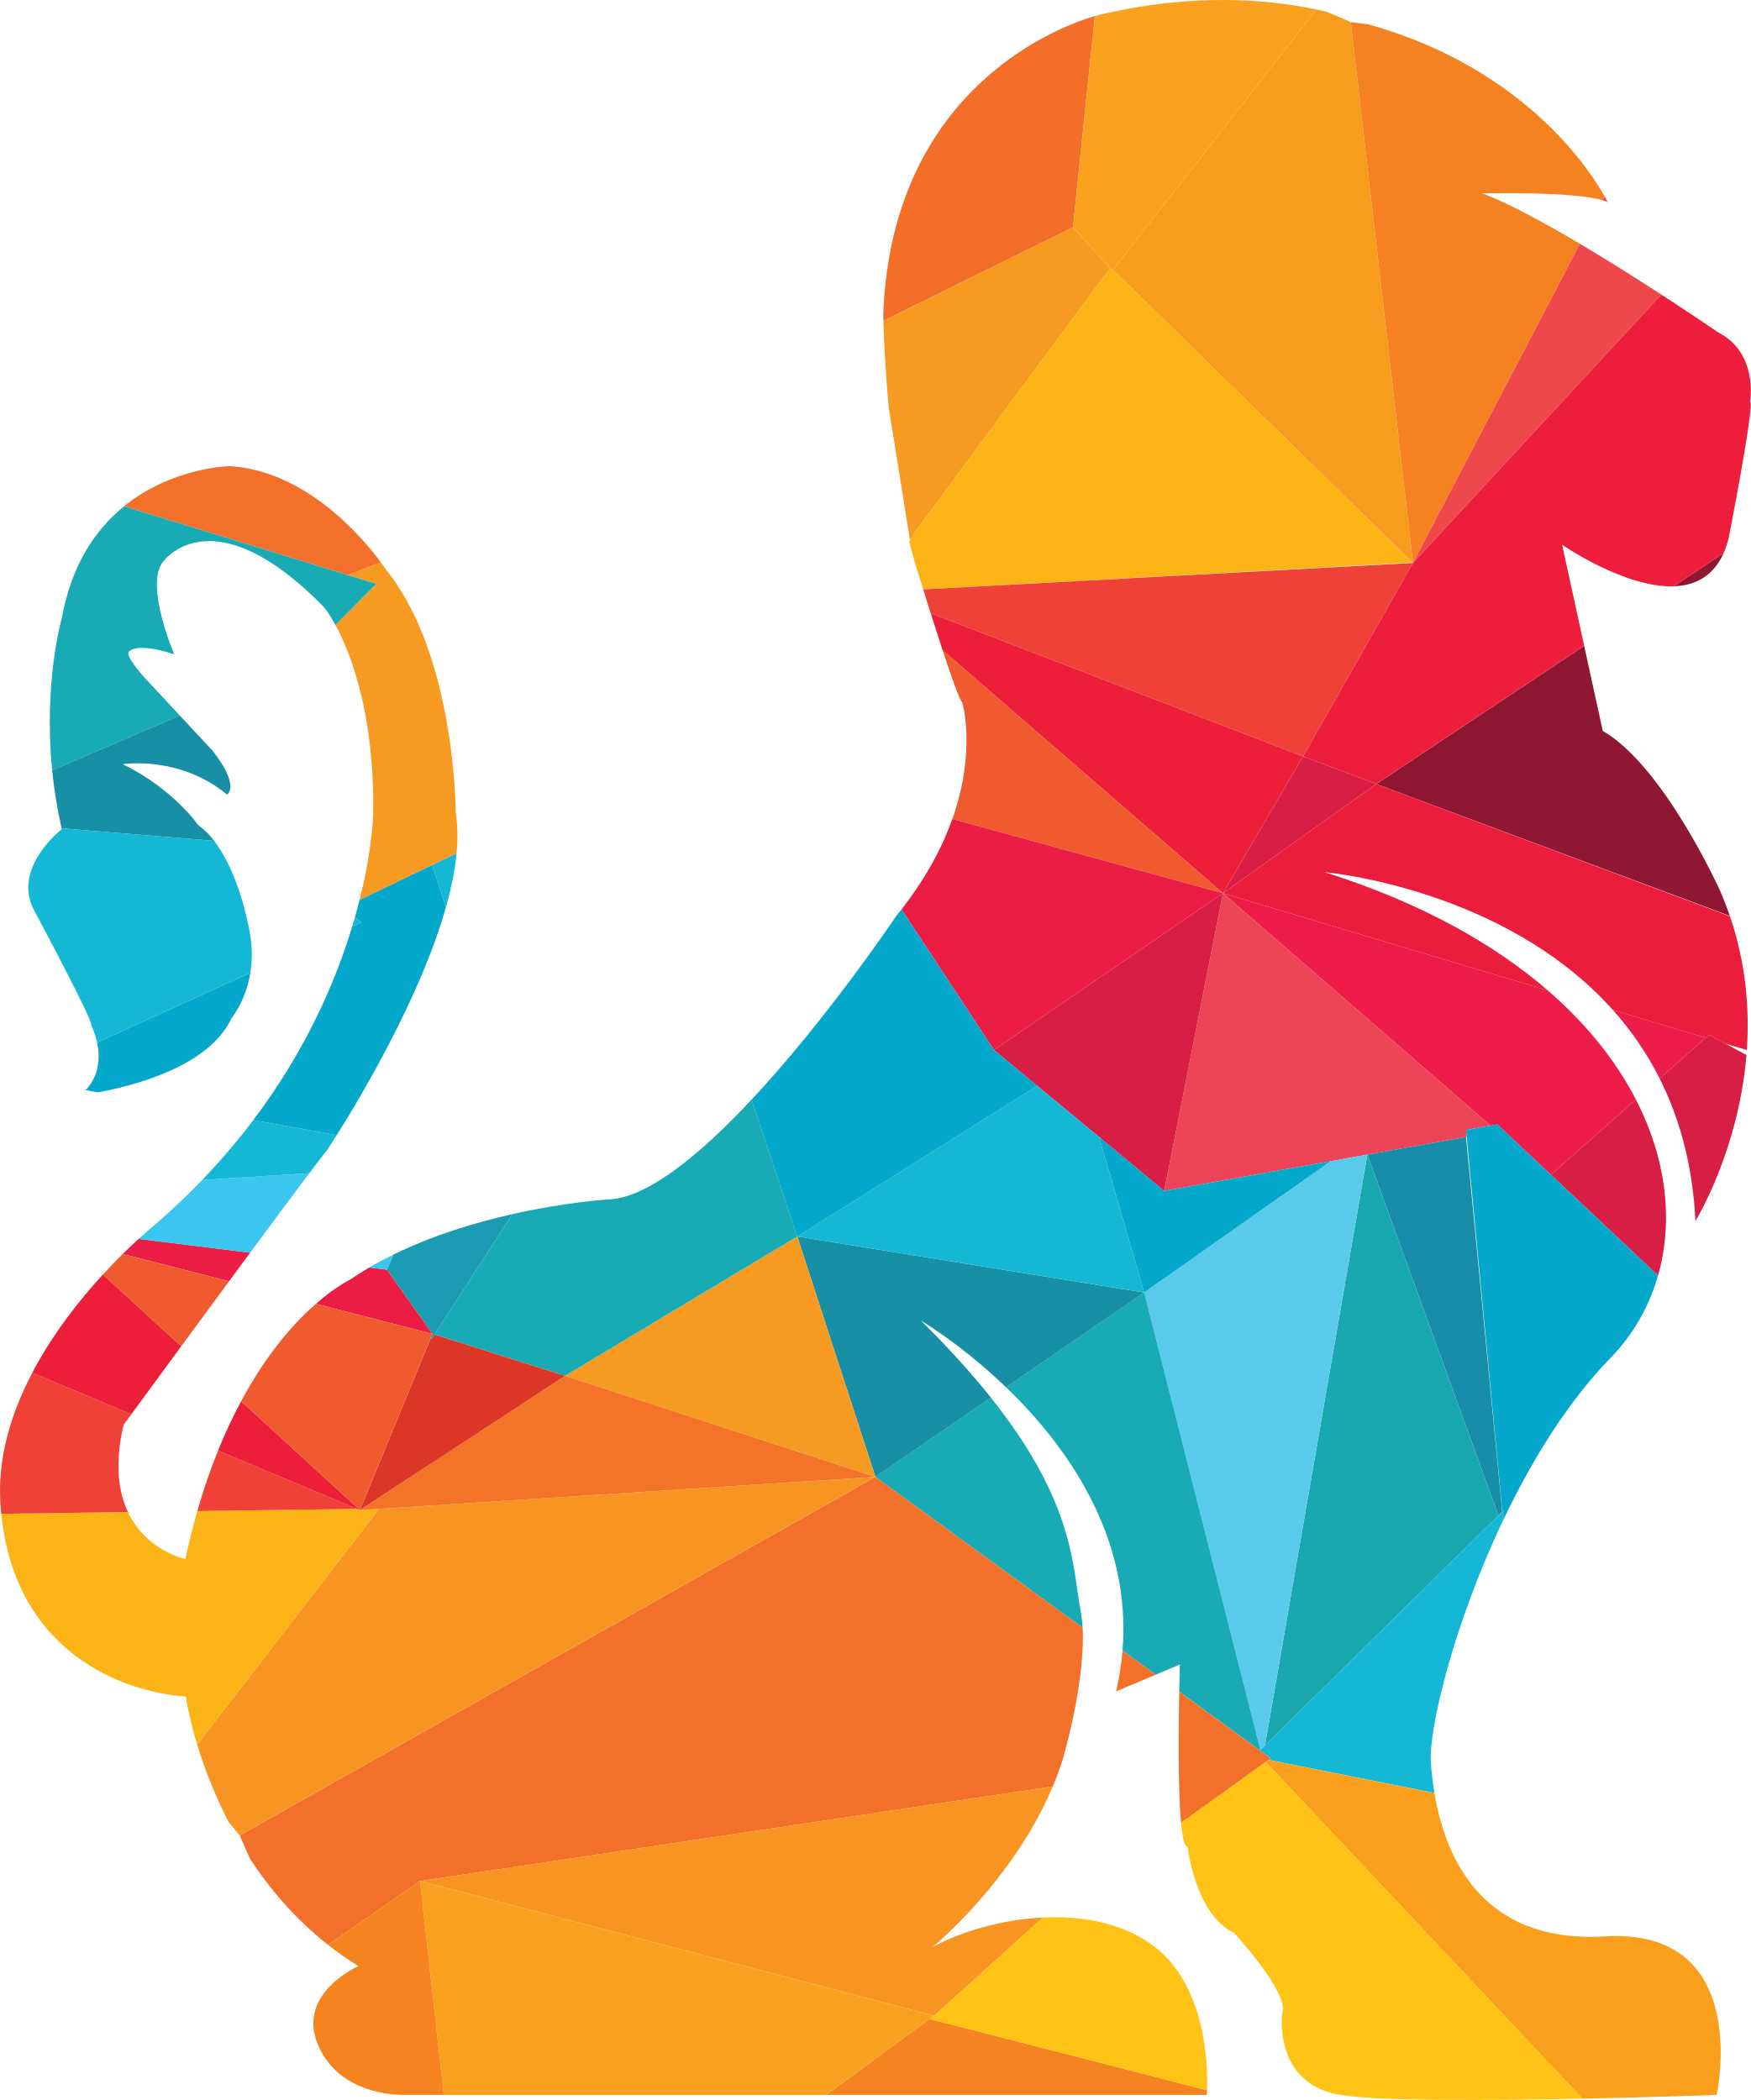
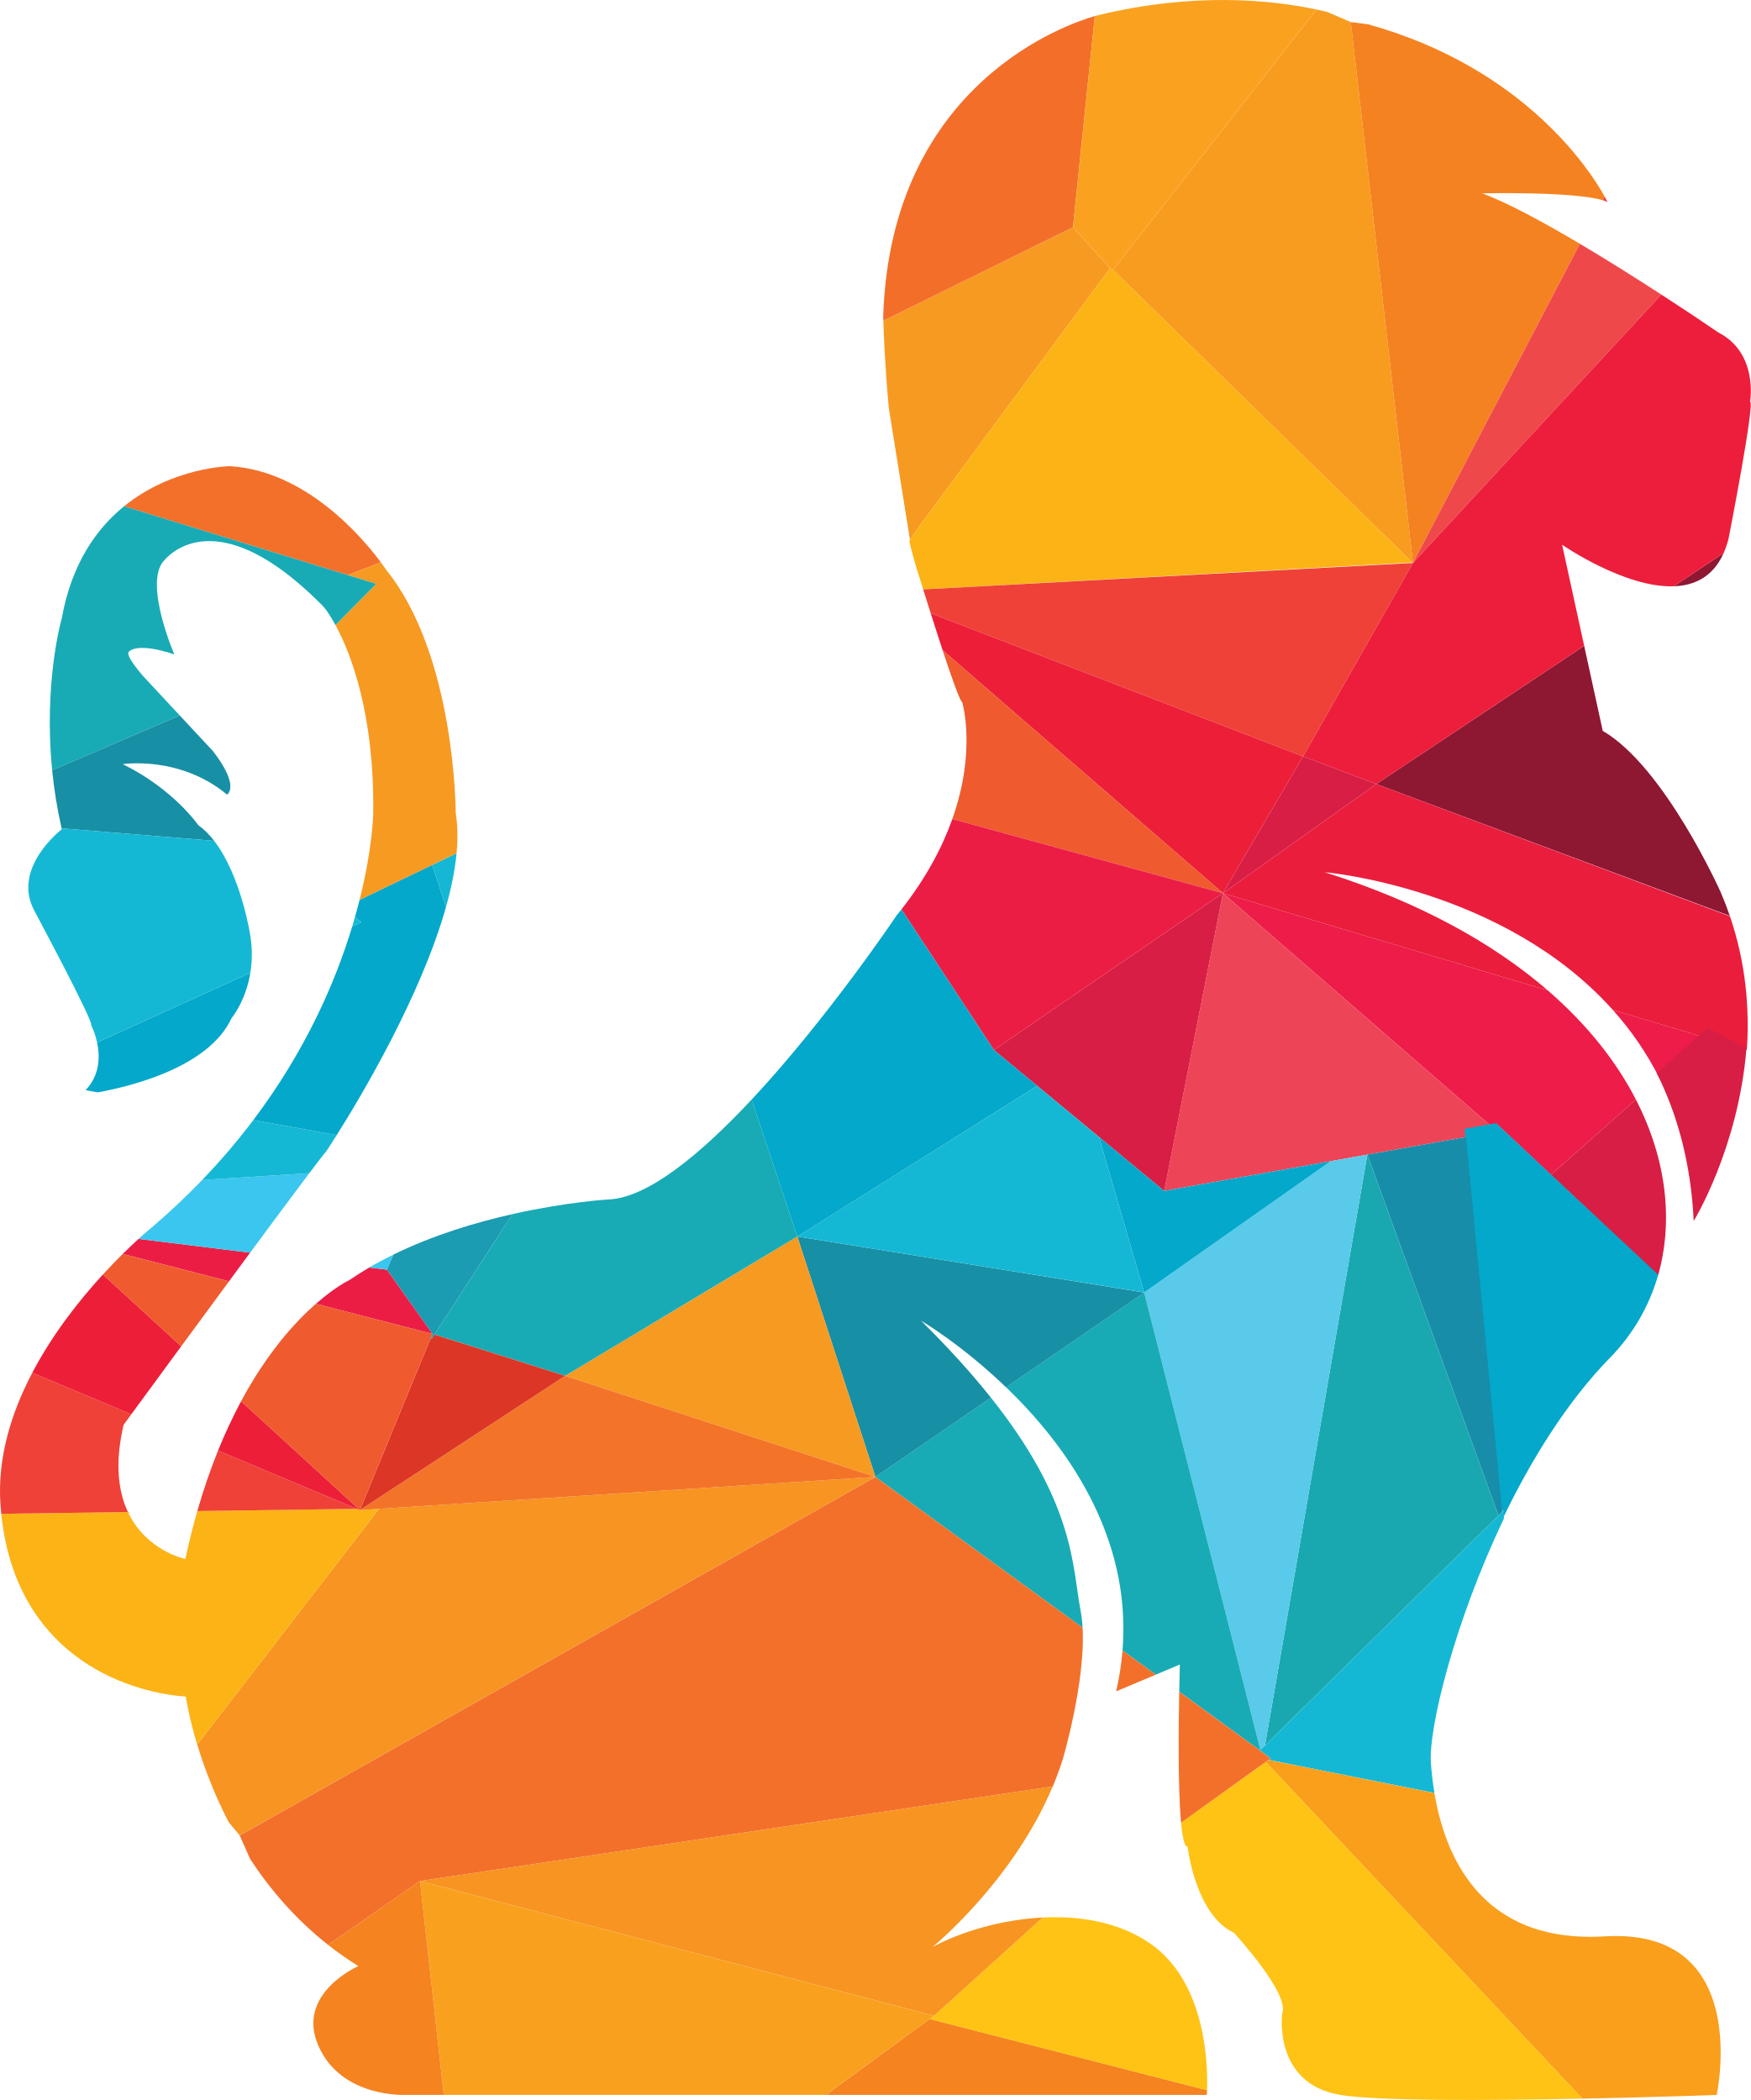
<svg xmlns="http://www.w3.org/2000/svg" id="Capa_1" data-name="Capa 1" viewBox="0 0 2235.06 2681.47">
  <defs>
    <style>
      .cls-1 {
        fill: none;
      }

      .cls-2 {
        fill: #f79a22;
      }

      .cls-3 {
        fill: #fcb315;
      }

      .cls-4 {
        fill: #f89c20;
      }

      .cls-5 {
        fill: #f36f29;
      }

      .cls-6 {
        fill: #faa220;
      }

      .cls-7 {
        fill: #f58220;
      }

      .cls-8 {
        fill: #ef484b;
      }

      .cls-9 {
        fill: #ef4137;
      }

      .cls-10 {
        fill: #8e1732;
      }

      .cls-11 {
        fill: #ed1f38;
      }

      .cls-12 {
        fill: #ef5a2f;
      }

      .cls-13 {
        fill: #ed1e3b;
      }

      .cls-14 {
        fill: #d81e44;
      }

      .cls-15 {
        fill: #ed1c49;
      }

      .cls-16 {
        fill: #ea1d3d;
      }

      .cls-17 {
        fill: #ee4457;
      }

      .cls-18 {
        fill: #ec1d45;
      }

      .cls-19 {
        fill: #03a8cb;
      }

      .cls-20 {
        fill: #178daa;
      }

      .cls-21 {
        fill: #1aa8b0;
      }

      .cls-22 {
        fill: #59caea;
      }

      .cls-23 {
        fill: #18abb5;
      }

      .cls-24 {
        fill: #178fa5;
      }

      .cls-25 {
        fill: #15b8d4;
      }

      .cls-26 {
        fill: #f99f1c;
      }

      .cls-27 {
        fill: #ffc315;
      }

      .cls-28 {
        fill: #f3702b;
      }

      .cls-29 {
        fill: #f58320;
      }

      .cls-30 {
        fill: #f79422;
      }

      .cls-31 {
        fill: #f9a11f;
      }

      .cls-32 {
        fill: #f37428;
      }

      .cls-33 {
        fill: #dc3626;
      }

      .cls-34 {
        fill: #1b9cb2;
      }

      .cls-35 {
        fill: #3ac6ee;
      }
    </style>
  </defs>
  <g>
    <path class="cls-1" d="M2451.13,1379.82L2478,1394.4q0.32-3.83.58-7.69l-0.26,1.26Z" transform="translate(-248.58 -47.24)" />
    <polygon class="cls-1" points="1902.78 1437.25 1561.16 1140.5 1902.78 1437.25 1902.78 1437.25" />
    <path class="cls-1" d="M2457,1217.27l-0.17-.51-451.28-168.39Z" transform="translate(-248.58 -47.24)" />
    <polygon class="cls-1" points="1382 2078.39 1382 2078.39 1117.53 1885.86 1382 2078.39" />
    <path class="cls-1" d="M540.58,2374.1a533.18,533.18,0,0,0,27.29,46.77l-13.32-30Z" transform="translate(-248.58 -47.24)" />
    <polygon class="cls-1" points="1917.68 1930.49 1917.85 1930.33 1916.93 1920.63 1872.3 1451.66 1871.47 1451.81 1917.68 1930.49" />
    <polygon class="cls-1" points="1486.18 1520.68 1268.78 1340.73 1324.1 1386.52 1402.98 1451.81 1486.18 1520.68" />
    <path class="cls-1" d="M1972.92,75.44l22.22,2.85c-2.91-.81-5.84-1.62-8.8-2.4,0,0-15.53-6.61-43.81-13.48Z" transform="translate(-248.58 -47.24)" />
    <path class="cls-1" d="M1383.12,567.8c4.82,52.52,12.85,115,26.17,170.43l0.94-1.42Z" transform="translate(-248.58 -47.24)" />
    <path class="cls-1" d="M2051.67,765.48L1427.08,799.8l0,0.06,625.22-33.75Z" transform="translate(-248.58 -47.24)" />
    <path class="cls-1" d="M351.08,1445.48s8.65-.93,22.36-3.43l-15.6-2.79A68.64,68.64,0,0,1,351.08,1445.48Z" transform="translate(-248.58 -47.24)" />
    <path class="cls-2" d="M1419.86,722.34l245.75-332.66-47.29-52.26L1376.23,456.8c0.46,15.55,2.06,58.25,6.9,111l27.12,169Z" transform="translate(-248.58 -47.24)" />
    <path class="cls-3" d="M1669.49,391.85l-0.89,1.13-3-3.31L1419.86,722.34l-9.62,14.47-0.94,1.42c4,16.5,8.38,32.38,13.33,47.2,0,0,1.68,5.47,4.45,14.37l624.59-34.33Z" transform="translate(-248.58 -47.24)" />
    <polygon class="cls-3" points="1803.62 718.21 1803.65 718.21 1803.64 718.12 1803.6 718.08 1803.62 718.21" />
    <path class="cls-4" d="M1669.49,391.85l382.17,373.62,0.64,0.63-0.08-.66h0l0-.13,0,0-79.3-689.92-30.4-13q-6.27-1.52-13.36-3Z" transform="translate(-248.58 -47.24)" />
    <path class="cls-5" d="M1646.22,67.76c-32,9.05-260,84-270.16,382.69,0,0,0,2.24.16,6.35l242.1-119.39Z" transform="translate(-248.58 -47.24)" />
    <path class="cls-6" d="M1665.62,389.68l3,3.31,0.89-1.13L1929.17,59.37c-58-12.33-156.46-22.44-279.19,7.38,0,0-1.34.32-3.75,1l-27.9,269.66Z" transform="translate(-248.58 -47.24)" />
    <path class="cls-7" d="M2052.22,765.35v0.09l0.08,0.66L2265.4,358.52C2219,331,2173,306.07,2140.83,294.13c0,0,115.95-2.68,153.66,8.76l2.51-4.8c-17.92-32.24-101.86-164.08-301.86-219.8l-22.22-2.85Z" transform="translate(-248.58 -47.24)" />
    <path class="cls-8" d="M2300.79,305.3s-1.22-2.58-3.79-7.21l-2.51,4.8A41,41,0,0,1,2300.79,305.3Z" transform="translate(-248.58 -47.24)" />
    <path class="cls-8" d="M2369.41,423.4c-30.52-19.81-67.38-43.14-104-64.88L2052.31,766.1Z" transform="translate(-248.58 -47.24)" />
    <path class="cls-9" d="M2052.31,766.1l-625.22,33.75c2.46,7.91,5.78,18.52,9.55,30.41l475.42,182.81Z" transform="translate(-248.58 -47.24)" />
    <path class="cls-10" d="M2456.84,1216.76q-5.23-15.29-11.86-30.71s-71.49-159.87-150.37-205.54l-23.7-108.58-265.34,176.45Z" transform="translate(-248.58 -47.24)" />
    <path class="cls-10" d="M2448.88,753.56l-63.61,42.3C2411.9,794.92,2435.52,783.66,2448.88,753.56Z" transform="translate(-248.58 -47.24)" />
    <path class="cls-11" d="M1912.06,1013.09L1436.64,830.27c4.65,14.68,10,31.3,15.23,47.23l357.87,310.24Z" transform="translate(-248.58 -47.24)" />
    <path class="cls-12" d="M1451.87,877.5c11.24,34.11,22.1,64.94,25,66.28,0,0,18.71,61-12.55,149.21l345.43,94.75Z" transform="translate(-248.58 -47.24)" />
    <path class="cls-13" d="M1912.06,1013.09l93.5,35.28L2270.9,871.92l-28.18-129.13s79.61,55.3,142.55,53.07l63.61-42.3a113.47,113.47,0,0,0,6.39-18.89s34-173.58,27.39-174.59c0,0,11-61.92-40.54-88.31,0,0-30.2-20.76-72.72-48.37l-317.1,342.7Z" transform="translate(-248.58 -47.24)" />
    <polygon class="cls-14" points="1756.98 1001.13 1663.48 965.85 1561.16 1140.5 1756.98 1001.13" />
    <path class="cls-15" d="M2307.44,1336.78a402.85,402.85,0,0,1,59.8,87.66l58.88-52.12Z" transform="translate(-248.58 -47.24)" />
    <path class="cls-15" d="M2151.36,1484.49l8.56-1.55,68.49,64.39,108.53-96.06c-24.72-48.06-61.81-95.5-112.46-139.32l-414.75-124.2Z" transform="translate(-248.58 -47.24)" />
    <path class="cls-16" d="M1809.74,1187.74l414.75,124.2c-68.88-59.59-162.79-112.48-284.86-151,0,0,228.09,19.53,367.81,175.86l118.68,35.54,4.25-3.76,20.76,11.25,27.22,8.15,0.26-1.26c3.45-52.05-1.31-109.87-21.61-169.45l-451.44-168.9Z" transform="translate(-248.58 -47.24)" />
    <path class="cls-14" d="M2365.18,1675.91c19.39-68,11.65-147.11-28.24-224.65l-108.53,96.06Z" transform="translate(-248.58 -47.24)" />
-     <path class="cls-14" d="M2430.37,1368.56l-4.25,3.76-58.88,52.12c25.39,50.47,42.23,110.48,45.69,181.82,0,0,55-88.9,65.12-211.86l-26.91-14.59Z" transform="translate(-248.58 -47.24)" />
+     <path class="cls-14" d="M2428.76,1359.48l-4.39,3.91-60.87,54.11c26.25,52.4,43.65,114.7,47.23,188.77,0,0,56.82-92.3,67.32-220l-27.82-15.14Z" transform="translate(-248.58 -47.24)" />
    <polygon class="cls-17" points="1698.76 1482.68 1745.51 1474.33 1871.47 1451.81 1871.47 1451.81 1872.3 1451.66 1871.47 1442.93 1902.78 1437.25 1561.16 1140.5 1486.18 1520.68 1698.76 1482.68" />
    <polygon class="cls-14" points="1486.18 1520.68 1561.16 1140.5 1268.78 1340.73 1486.18 1520.68" />
    <path class="cls-18" d="M1809.74,1187.74L1464.31,1093c-12.38,34.92-32.61,74.09-64.93,115.4l118,179.59Z" transform="translate(-248.58 -47.24)" />
-     <path class="cls-19" d="M2159.92,1482.93l-8.56,1.55h0l-31.31,5.68,0.83,8.74,44.63,469,0.92,9.69,2.16-2.13-0.27,11.17c35.95-75.22,81.67-149.47,136.13-205.39a247.29,247.29,0,0,0,60.72-105.31l-136.77-128.59Z" transform="translate(-248.58 -47.24)" />
+     <path class="cls-19" d="M2158.38,1481.36l-8.64,1.56h0l-31.58,5.69,0.84,8.77,45,470.44,0.93,9.72,2.18-2.14-0.27,11.21c36.26-75.45,82.39-149.93,137.33-206a247.74,247.74,0,0,0,61.25-105.64l-138-129Z" transform="translate(-248.58 -47.24)" />
    <polygon class="cls-20" points="1871.47 1451.81 1745.51 1474.33 1912.93 1935.17 1917.68 1930.49 1871.47 1451.81 1871.47 1451.81" />
    <polygon class="cls-21" points="1745.51 1474.33 1614.81 2228.78 1912.93 1935.17 1745.51 1474.33" />
    <polygon class="cls-22" points="1745.51 1474.33 1698.76 1482.68 1460.63 1650.34 1609.02 2234.49 1614.81 2228.78 1745.51 1474.33" />
    <path class="cls-23" d="M1630.58,2125.63a165.18,165.18,0,0,0-2.52-21.61c-10.76-56.51-6.87-136.83-114.49-272.14l-147.46,101.22Z" transform="translate(-248.58 -47.24)" />
    <path class="cls-23" d="M1857.6,2281.73l-148.39-584.15-176.33,121c75.5,72.72,160.61,188.86,148.68,336.09L1724,2185.6l30.76-13s-0.44,13.83-.85,34.72l103,75Z" transform="translate(-248.58 -47.24)" />
    <polygon class="cls-19" points="1698.76 1482.68 1486.18 1520.68 1402.98 1451.81 1460.63 1650.34 1698.76 1482.68" />
    <path class="cls-24" d="M1266.38,1626.13l99.73,307,147.46-101.22c-23.84-30-53.13-62.64-89.3-98.36,0,0,51.55,30.16,108.61,85.11l176.33-121Z" transform="translate(-248.58 -47.24)" />
    <path class="cls-19" d="M1572.68,1433.76L1517.36,1388l-118-179.59c-2.07,2.64-4.17,5.29-6.33,7.95,0,0-87.45,130.53-184.95,235l58.28,174.85Z" transform="translate(-248.58 -47.24)" />
    <polygon class="cls-25" points="1324.1 1386.52 1017.8 1578.89 1460.63 1650.34 1402.98 1451.81 1324.1 1386.52" />
    <path class="cls-25" d="M2166.44,1977.56l-0.17.17-4.75,4.68L1863.4,2276l-5.8,5.71-0.67.66,13.79,10-2.84,2,211.86,42.29c-2.43-14.5-3.76-27.69-4.54-38.49-3.14-43.7,29.82-179.19,93.13-311.66l0.27-11.17Z" transform="translate(-248.58 -47.24)" />
    <path class="cls-26" d="M1864.28,2297l404.32,430c93.86-1.91,171.44-4.76,171.44-4.76s46.84-213.89-143-202.47c-159.89,9.62-204.33-105.54-217.32-183l-211.86-42.29Z" transform="translate(-248.58 -47.24)" />
    <path class="cls-27" d="M1864.28,2297l-108,77.5c1.75,18.83,4.41,31.06,8.36,31.06,0,0,9.86,86.78,59.16,109.62,0,0,71.49,77.65,61.63,102.77,0,0-12.33,89.78,74,104.27,48,8.06,191.46,7.15,309.25,4.76Z" transform="translate(-248.58 -47.24)" />
    <path class="cls-28" d="M1673.4,2206.91l50.59-21.3-42.43-30.89A359.33,359.33,0,0,1,1673.4,2206.91Z" transform="translate(-248.58 -47.24)" />
    <path class="cls-28" d="M1864.28,2297l3.6-2.58,2.84-2-13.79-10-103-75c-0.9,45.28-1.68,123.78,2.36,167.17Z" transform="translate(-248.58 -47.24)" />
    <path class="cls-28" d="M554.54,2390.89l13.32,30c25.15,38.42,57.67,76.78,99.57,109.77l117.33-81.53,807.75-120.79c4.63-11,8.86-22.36,12.54-34,0,0,29.42-98.71,25.53-168.71l-264.47-192.53Z" transform="translate(-248.58 -47.24)" />
    <path class="cls-29" d="M1303,2722.23l486.16,0s0.18-2.13.33-6l-354.14-91Z" transform="translate(-248.58 -47.24)" />
    <path class="cls-27" d="M1435.31,2625.3l354.14,91c1.05-26.78.67-136.86-72.64-187.47-39.39-27.19-88.94-35.55-137.06-33.13L1441,2621.11Z" transform="translate(-248.58 -47.24)" />
    <path class="cls-30" d="M1441,2621.11l138.72-125.42c-54.27,2.72-106.72,19.14-140.69,37.7,0,0,102.26-83.23,153.45-205.07L784.77,2449.11Z" transform="translate(-248.58 -47.24)" />
    <polygon class="cls-31" points="1192.45 2573.88 536.18 2401.87 566.53 2674.96 1054.38 2674.99 1186.73 2578.07 1192.45 2573.88" />
    <path class="cls-29" d="M667.44,2530.64a421.5,421.5,0,0,0,38.64,27.11s-80.53,35-50.95,102,111.76,62.43,111.76,62.43h48.23l-30.34-273.09Z" transform="translate(-248.58 -47.24)" />
    <path class="cls-30" d="M1366.11,1933.09l-633.69,40.77-232.06,301a586.5,586.5,0,0,0,40.21,99.19l14,16.79Z" transform="translate(-248.58 -47.24)" />
    <path class="cls-3" d="M708,1975.43l-3.71-1.55-203.83,2.82q-8.26,28.82-15.27,61.21s-49.77-10-73.33-60l-161.69,2.23c18.08,177.77,155.2,227.53,235.64,233.49,0,0,3.36,24.37,14.52,61.27l232.06-301Z" transform="translate(-248.58 -47.24)" />
    <path class="cls-9" d="M406.34,1866.62l9.88-13.49-126.45-53c-26.63,50.8-44.79,108.49-40.59,168.38,0.28,4,.63,7.82,1,11.65l161.69-2.23C399.9,1952.48,394.7,1916.71,406.34,1866.62Z" transform="translate(-248.58 -47.24)" />
    <path class="cls-9" d="M526.91,1899.52a776.65,776.65,0,0,0-26.42,77.18l203.83-2.82Z" transform="translate(-248.58 -47.24)" />
    <path class="cls-11" d="M479.9,1766.32l-100-91.67c-29.45,32.11-63.89,75.44-90.13,125.47l126.45,53C428.79,1836,452.22,1804,479.9,1766.32Z" transform="translate(-248.58 -47.24)" />
    <path class="cls-11" d="M704.32,1973.88l3.71,1.55-151.64-139a638.16,638.16,0,0,0-29.47,63.09Z" transform="translate(-248.58 -47.24)" />
    <polygon class="cls-2" points="1117.53 1885.86 1017.8 1578.89 721.42 1756.8 1117.53 1885.86" />
    <polygon class="cls-32" points="459.44 1928.2 483.84 1926.63 1117.53 1885.86 721.42 1756.8 459.44 1928.2" />
    <path class="cls-23" d="M970,1804l296.38-177.91-58.28-174.85c-64,68.5-132.24,125.77-183,127.58,0,0-52.86,3.06-122.32,18.69l-99.57,153.73Z" transform="translate(-248.58 -47.24)" />
    <polygon class="cls-33" points="721.42 1756.8 554.6 1704.05 550.73 1710.02 549.81 1708.7 459.44 1928.2 721.42 1756.8" />
    <path class="cls-34" d="M800.64,1750.48l-2.25,5.46,0.92,1.32,3.87-6,99.57-153.73c-46.84,10.54-101.22,26.81-152,51.7l-8.29,19.22Z" transform="translate(-248.58 -47.24)" />
    <path class="cls-18" d="M567.88,1646.82L425.5,1629.16c-5.63,5.11-12.52,11.57-20.27,19.22l135.67,35C550,1671.07,559,1658.8,567.88,1646.82Z" transform="translate(-248.58 -47.24)" />
    <path class="cls-18" d="M800.64,1750.48l-58.22-82L720,1665.68q-12.9,7.54-25.21,15.95s-17.48,8.1-42.93,30.42Z" transform="translate(-248.58 -47.24)" />
    <path class="cls-12" d="M540.89,1683.41l-135.67-35c-7.71,7.61-16.28,16.42-25.33,26.28l100,91.67C499,1740.38,520,1711.75,540.89,1683.41Z" transform="translate(-248.58 -47.24)" />
    <path class="cls-12" d="M708,1975.43l90.37-219.5,2.25-5.46-148.82-38.43c-26.71,23.43-62.19,62.53-95.44,124.38Z" transform="translate(-248.58 -47.24)" />
    <path class="cls-35" d="M643.39,1545.29L506.61,1554a888.6,888.6,0,0,1-65.14,61.26s-6,4.88-16,13.91l142.39,17.66C597.72,1606.42,625.18,1569.43,643.39,1545.29Z" transform="translate(-248.58 -47.24)" />
    <path class="cls-35" d="M742.43,1668.47l8.29-19.22c-10.43,5.11-20.72,10.57-30.75,16.44Z" transform="translate(-248.58 -47.24)" />
    <path class="cls-25" d="M665.18,1517.2s5-7.45,13.22-20.51l-42.65-7.78-63.83-11.4a842.37,842.37,0,0,1-65.3,76.48l136.77-8.7C655,1529.87,662.88,1519.68,665.18,1517.2Z" transform="translate(-248.58 -47.24)" />
    <path class="cls-19" d="M357.85,1439.27l15.6,2.79c44.39-8.08,141.86-32.54,170.74-94.78,0,0,18-21.51,24-57.88l-195.64,89C376.22,1395.55,376.47,1419.73,357.85,1439.27Z" transform="translate(-248.58 -47.24)" />
    <path class="cls-19" d="M678.39,1496.69c30.83-48.94,107.37-177.1,139.54-291.39l-17.65-53.66-92.67,44.61q-2.68,10.7-5.93,22.18l8.23,6.51-11.7,5.32c-21.1,69.82-58.83,157.78-126.3,247.24l63.83,11.4Z" transform="translate(-248.58 -47.24)" />
    <path class="cls-25" d="M800.29,1151.65l17.65,53.66c6.69-23.77,11.45-46.92,13.49-68.65Z" transform="translate(-248.58 -47.24)" />
    <path class="cls-28" d="M734.76,765.27c-21.88-29.58-94.62-117.09-192.84-122.77,0,0-73,.94-134.93,51.19l285.64,87.91Z" transform="translate(-248.58 -47.24)" />
    <path class="cls-2" d="M831.42,1136.66c1.71-18.21,1.52-35.41-1.08-51.1,0,0,0-201-88.74-310.6,0,0-2.35-3.63-6.83-9.69l-42.13,16.32,36.25,11.16-52,52.67c19.3,35.57,49.84,113,48.13,240.72,0,0-.63,43.31-17.36,110.11l92.67-44.61Z" transform="translate(-248.58 -47.24)" />
    <path class="cls-23" d="M728.88,792.75l-36.25-11.16L407,693.68c-35.3,28.64-67,73.29-79.53,142.94,0,0-23.55,81-12.28,194.21l162.9-70-45.64-49s-23.83-26.65-19.72-32c0,0,8.22-13.7,58.34,3,0,0-38.62-89.33-14-118.76,22.32-26.65,87.93-60.4,203.5,56.79a33.46,33.46,0,0,1,2.24,2.51c2.3,2.81,7.52,10,14,22Z" transform="translate(-248.58 -47.24)" />
    <path class="cls-24" d="M327.2,1104.93l194.75,16a99.73,99.73,0,0,0-20.48-20.29s-31.23-45.68-96.14-77.65c0,0,72.31-11.42,133.12,38.83,0,0,17.26-9.9-18.08-55.58l-42.29-45.4-162.9,70A606.77,606.77,0,0,0,327.2,1104.93Z" transform="translate(-248.58 -47.24)" />
    <path class="cls-25" d="M701.68,1218.44q-1.65,5.82-3.47,11.83l11.7-5.32Z" transform="translate(-248.58 -47.24)" />
    <path class="cls-25" d="M327.46,1106.11s-64.58,49.31-35,104.13c0,0,75.87,141.6,72.59,146.17a94.61,94.61,0,0,1,7.49,22l195.64-89a147.07,147.07,0,0,0-.16-47.95s-11.31-75.52-46.08-120.55l-194.75-16C327.29,1105.33,327.37,1105.72,327.46,1106.11Z" transform="translate(-248.58 -47.24)" />
  </g>
</svg>
